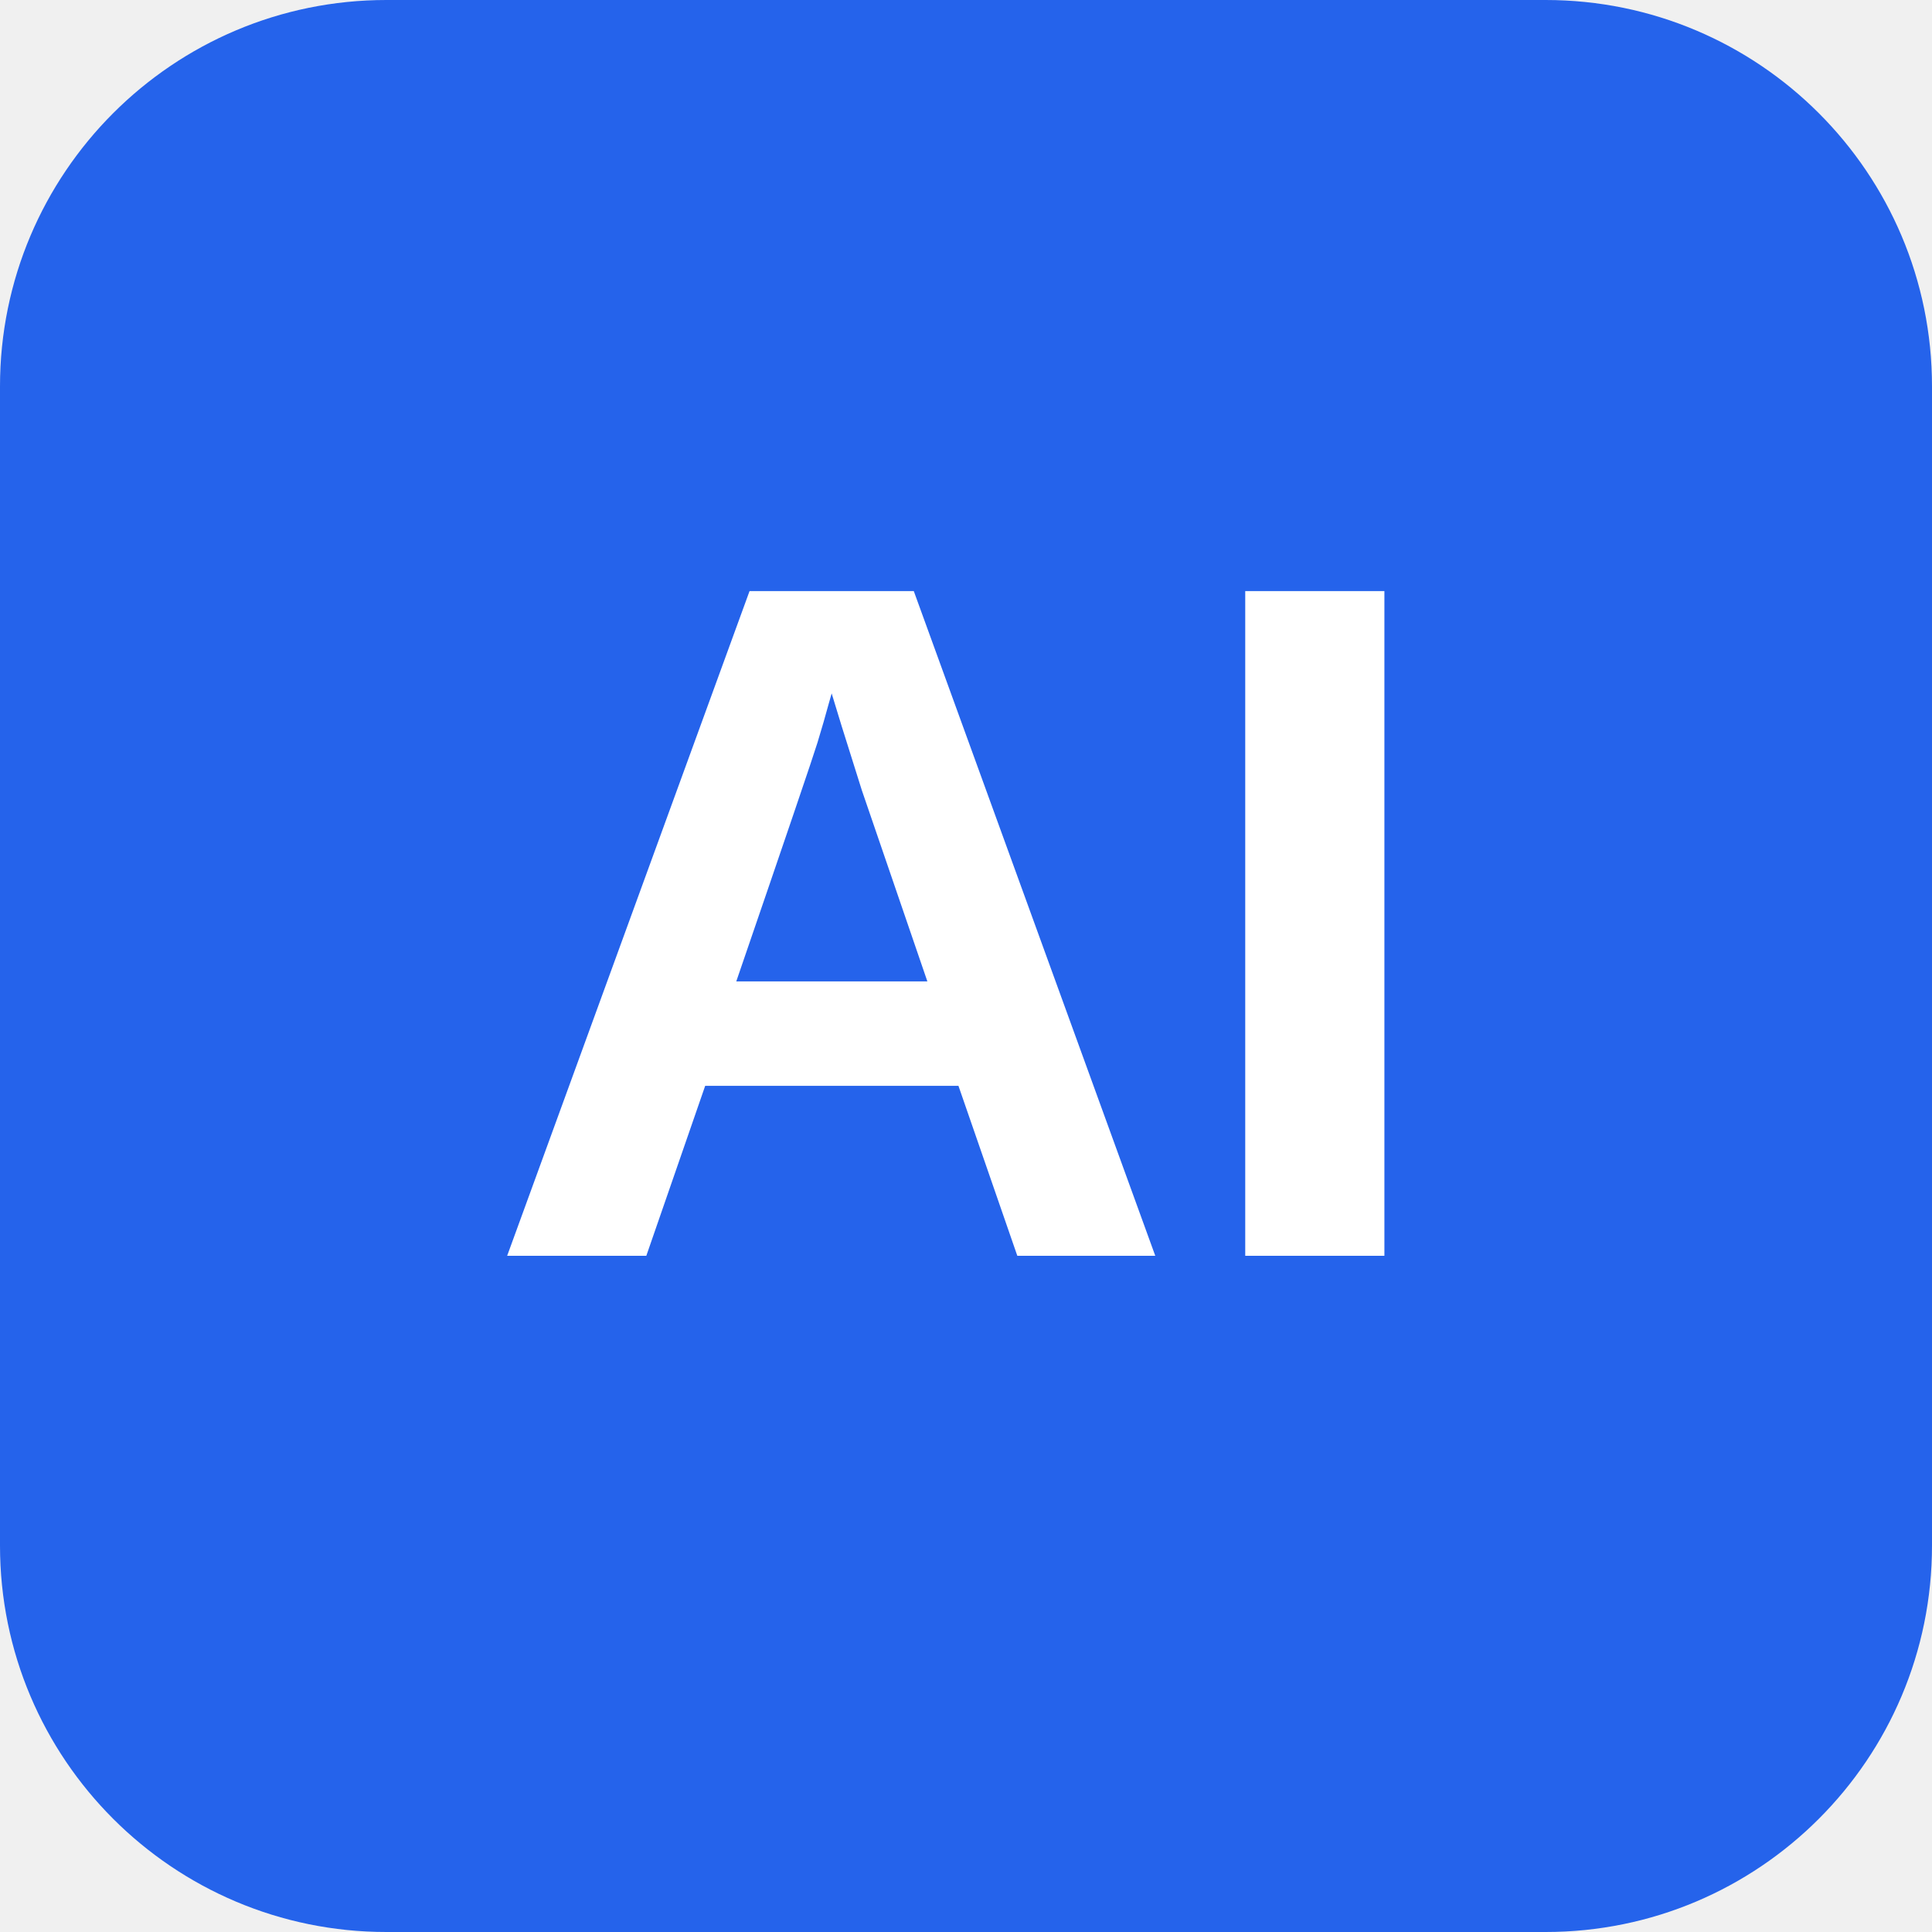
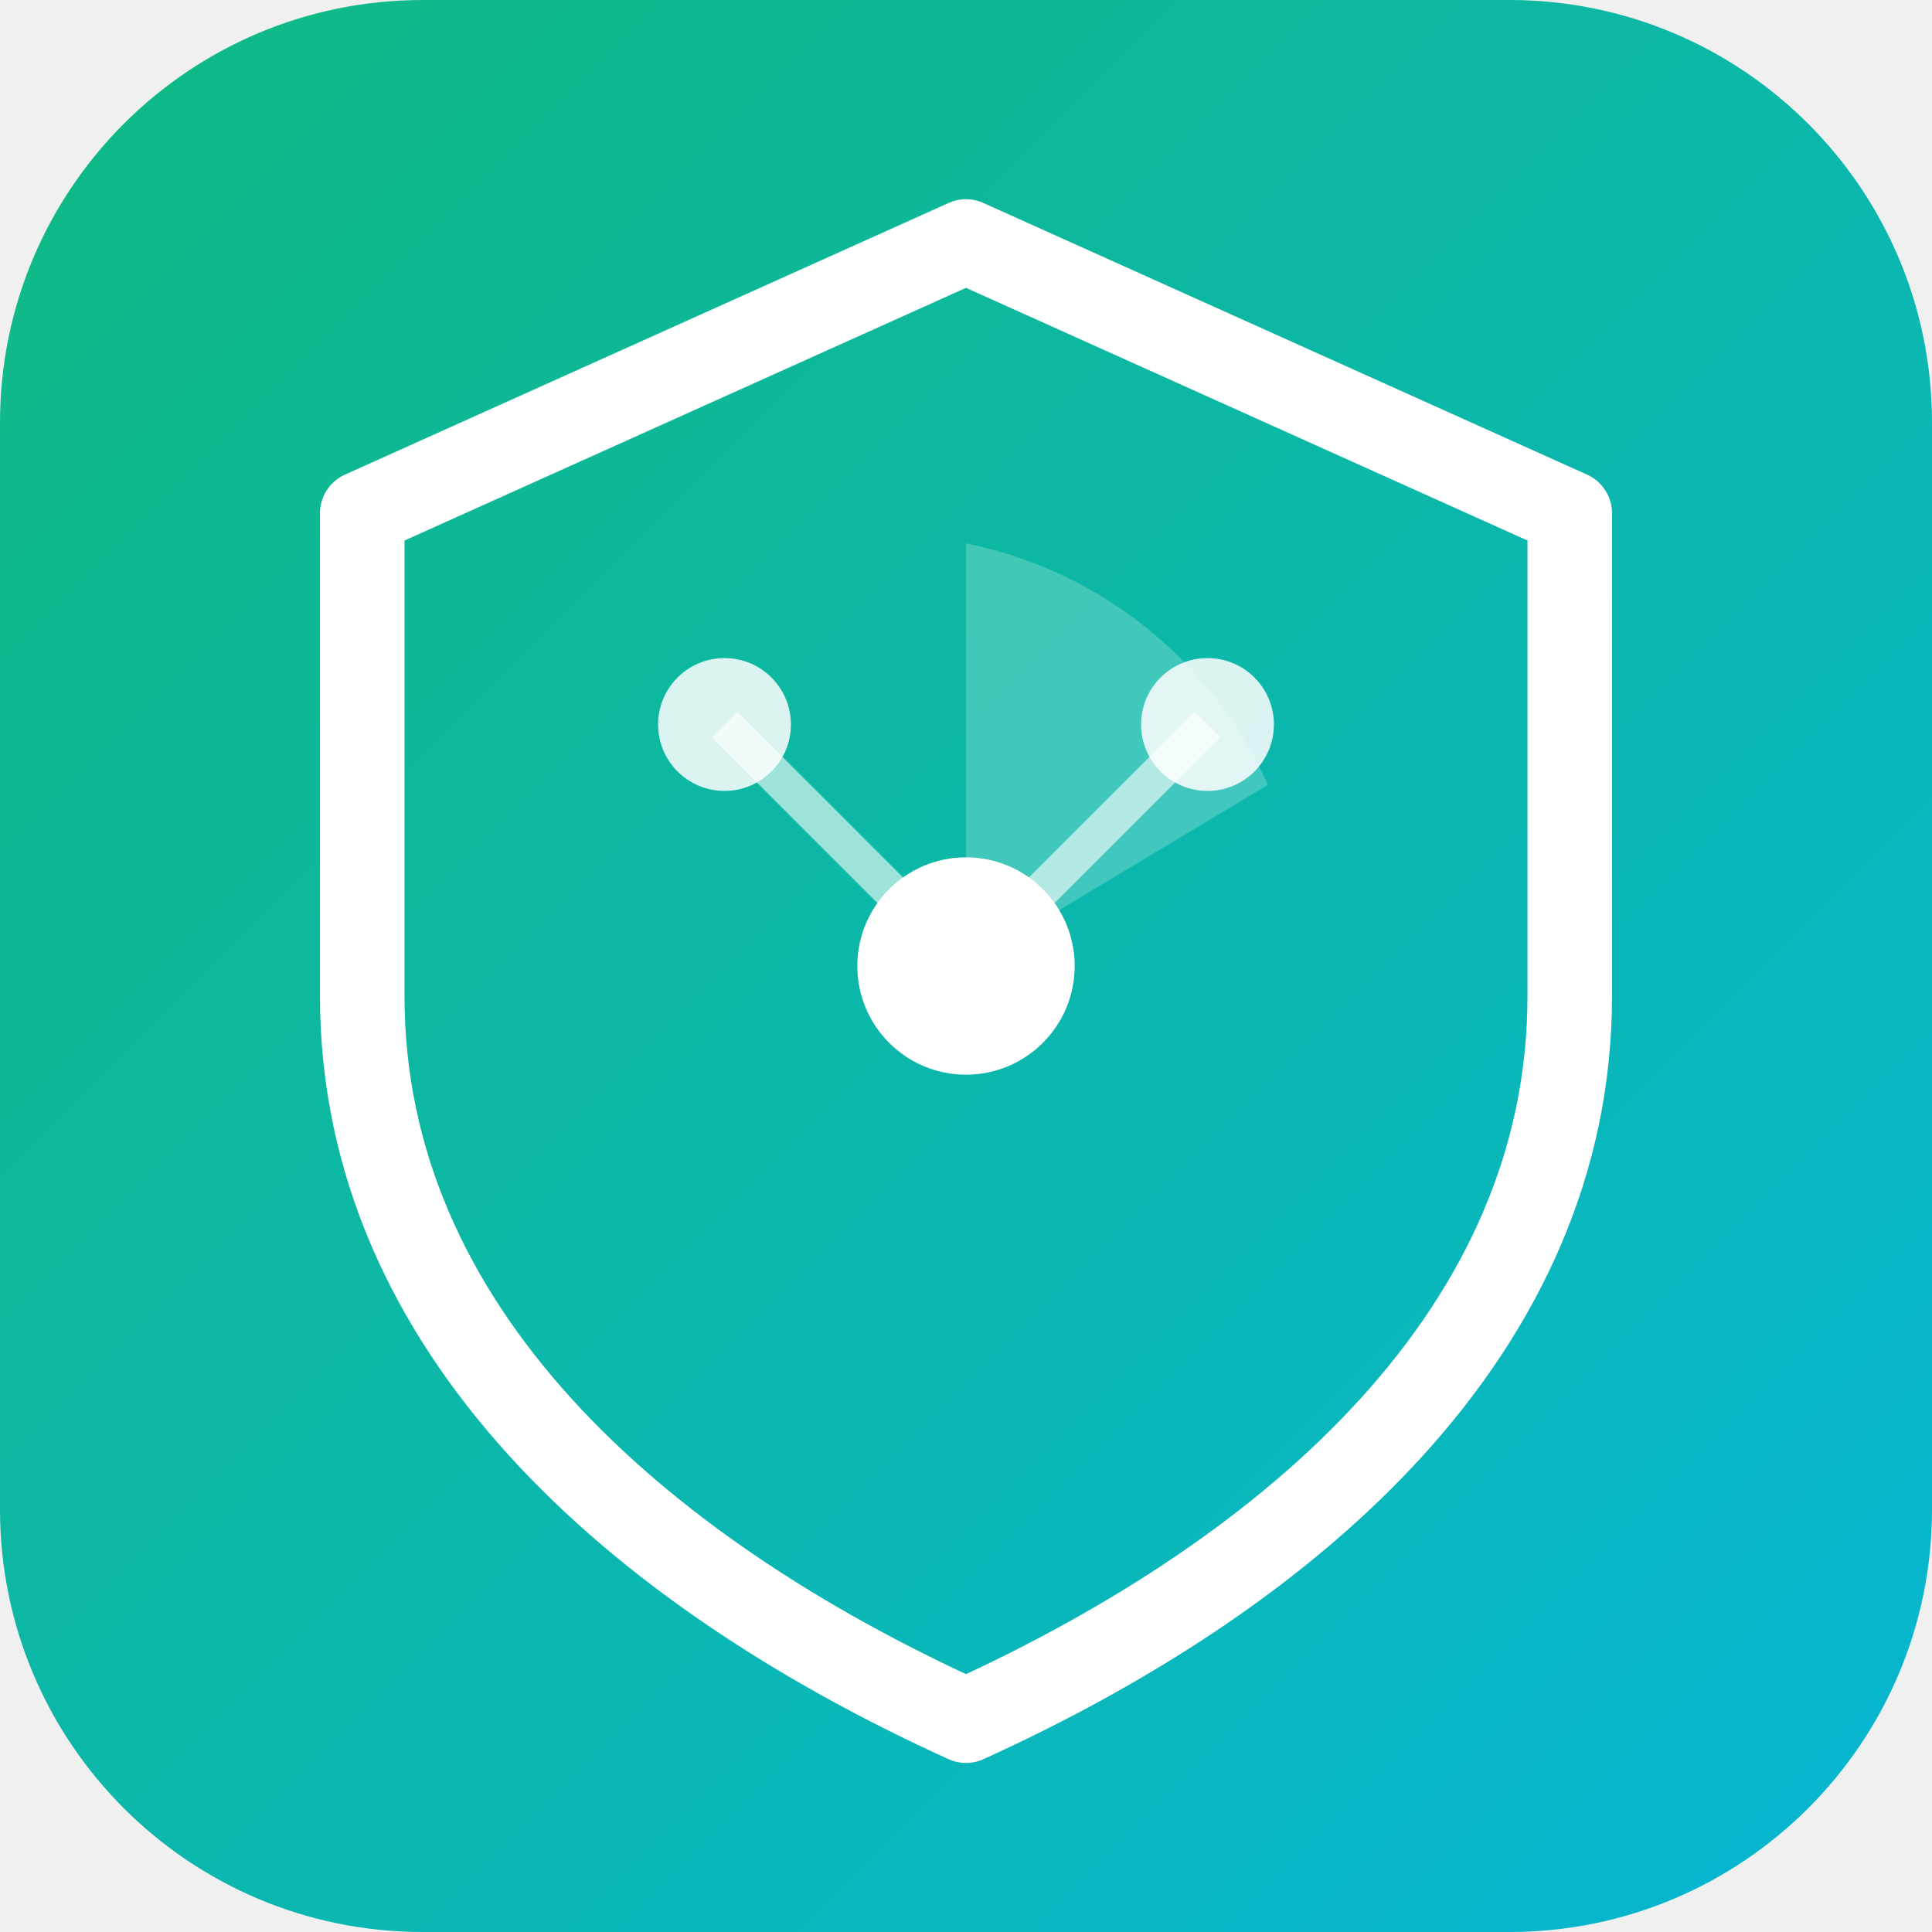
- <svg xmlns="http://www.w3.org/2000/svg" viewBox="0 0 100 100">
-   <rect width="100" height="100" rx="20" fill="#2563eb" />
-   <text x="50" y="65" font-size="50" text-anchor="middle" fill="white" font-family="Arial, sans-serif" font-weight="bold">AI</text>
+ <svg xmlns="http://www.w3.org/2000/svg" viewBox="0 0 32 32">
+   <defs>
+     <linearGradient id="g" x1="0%" y1="0%" x2="100%" y2="100%">
+       <stop offset="0%" stop-color="#10b981" />
+       <stop offset="100%" stop-color="#06b6d4" />
+     </linearGradient>
+   </defs>
+   <rect width="32" height="32" rx="7" fill="url(#g)" />
+   <path d="M16 4 L26 8.5 L26 16.5 C26 22 21.5 26 16 28.5 C10.5 26 6 22 6 16.5 L6 8.5 Z" fill="none" stroke="white" stroke-width="1.4" stroke-linejoin="round" />
+   <circle cx="16" cy="16" r="1.8" fill="white" />
+   <circle cx="12" cy="12" r="1.1" fill="white" fill-opacity="0.85" />
+   <circle cx="20" cy="12" r="1.1" fill="white" fill-opacity="0.85" />
+   <line x1="16" y1="16" x2="12" y2="12" stroke="white" stroke-width="0.6" stroke-opacity="0.6" />
+   <line x1="16" y1="16" x2="20" y2="12" stroke="white" stroke-width="0.6" stroke-opacity="0.6" />
+   <path d="M16 16 L16 9 A7 7 0 0 1 21 13 Z" fill="white" fill-opacity="0.22" />
</svg>
